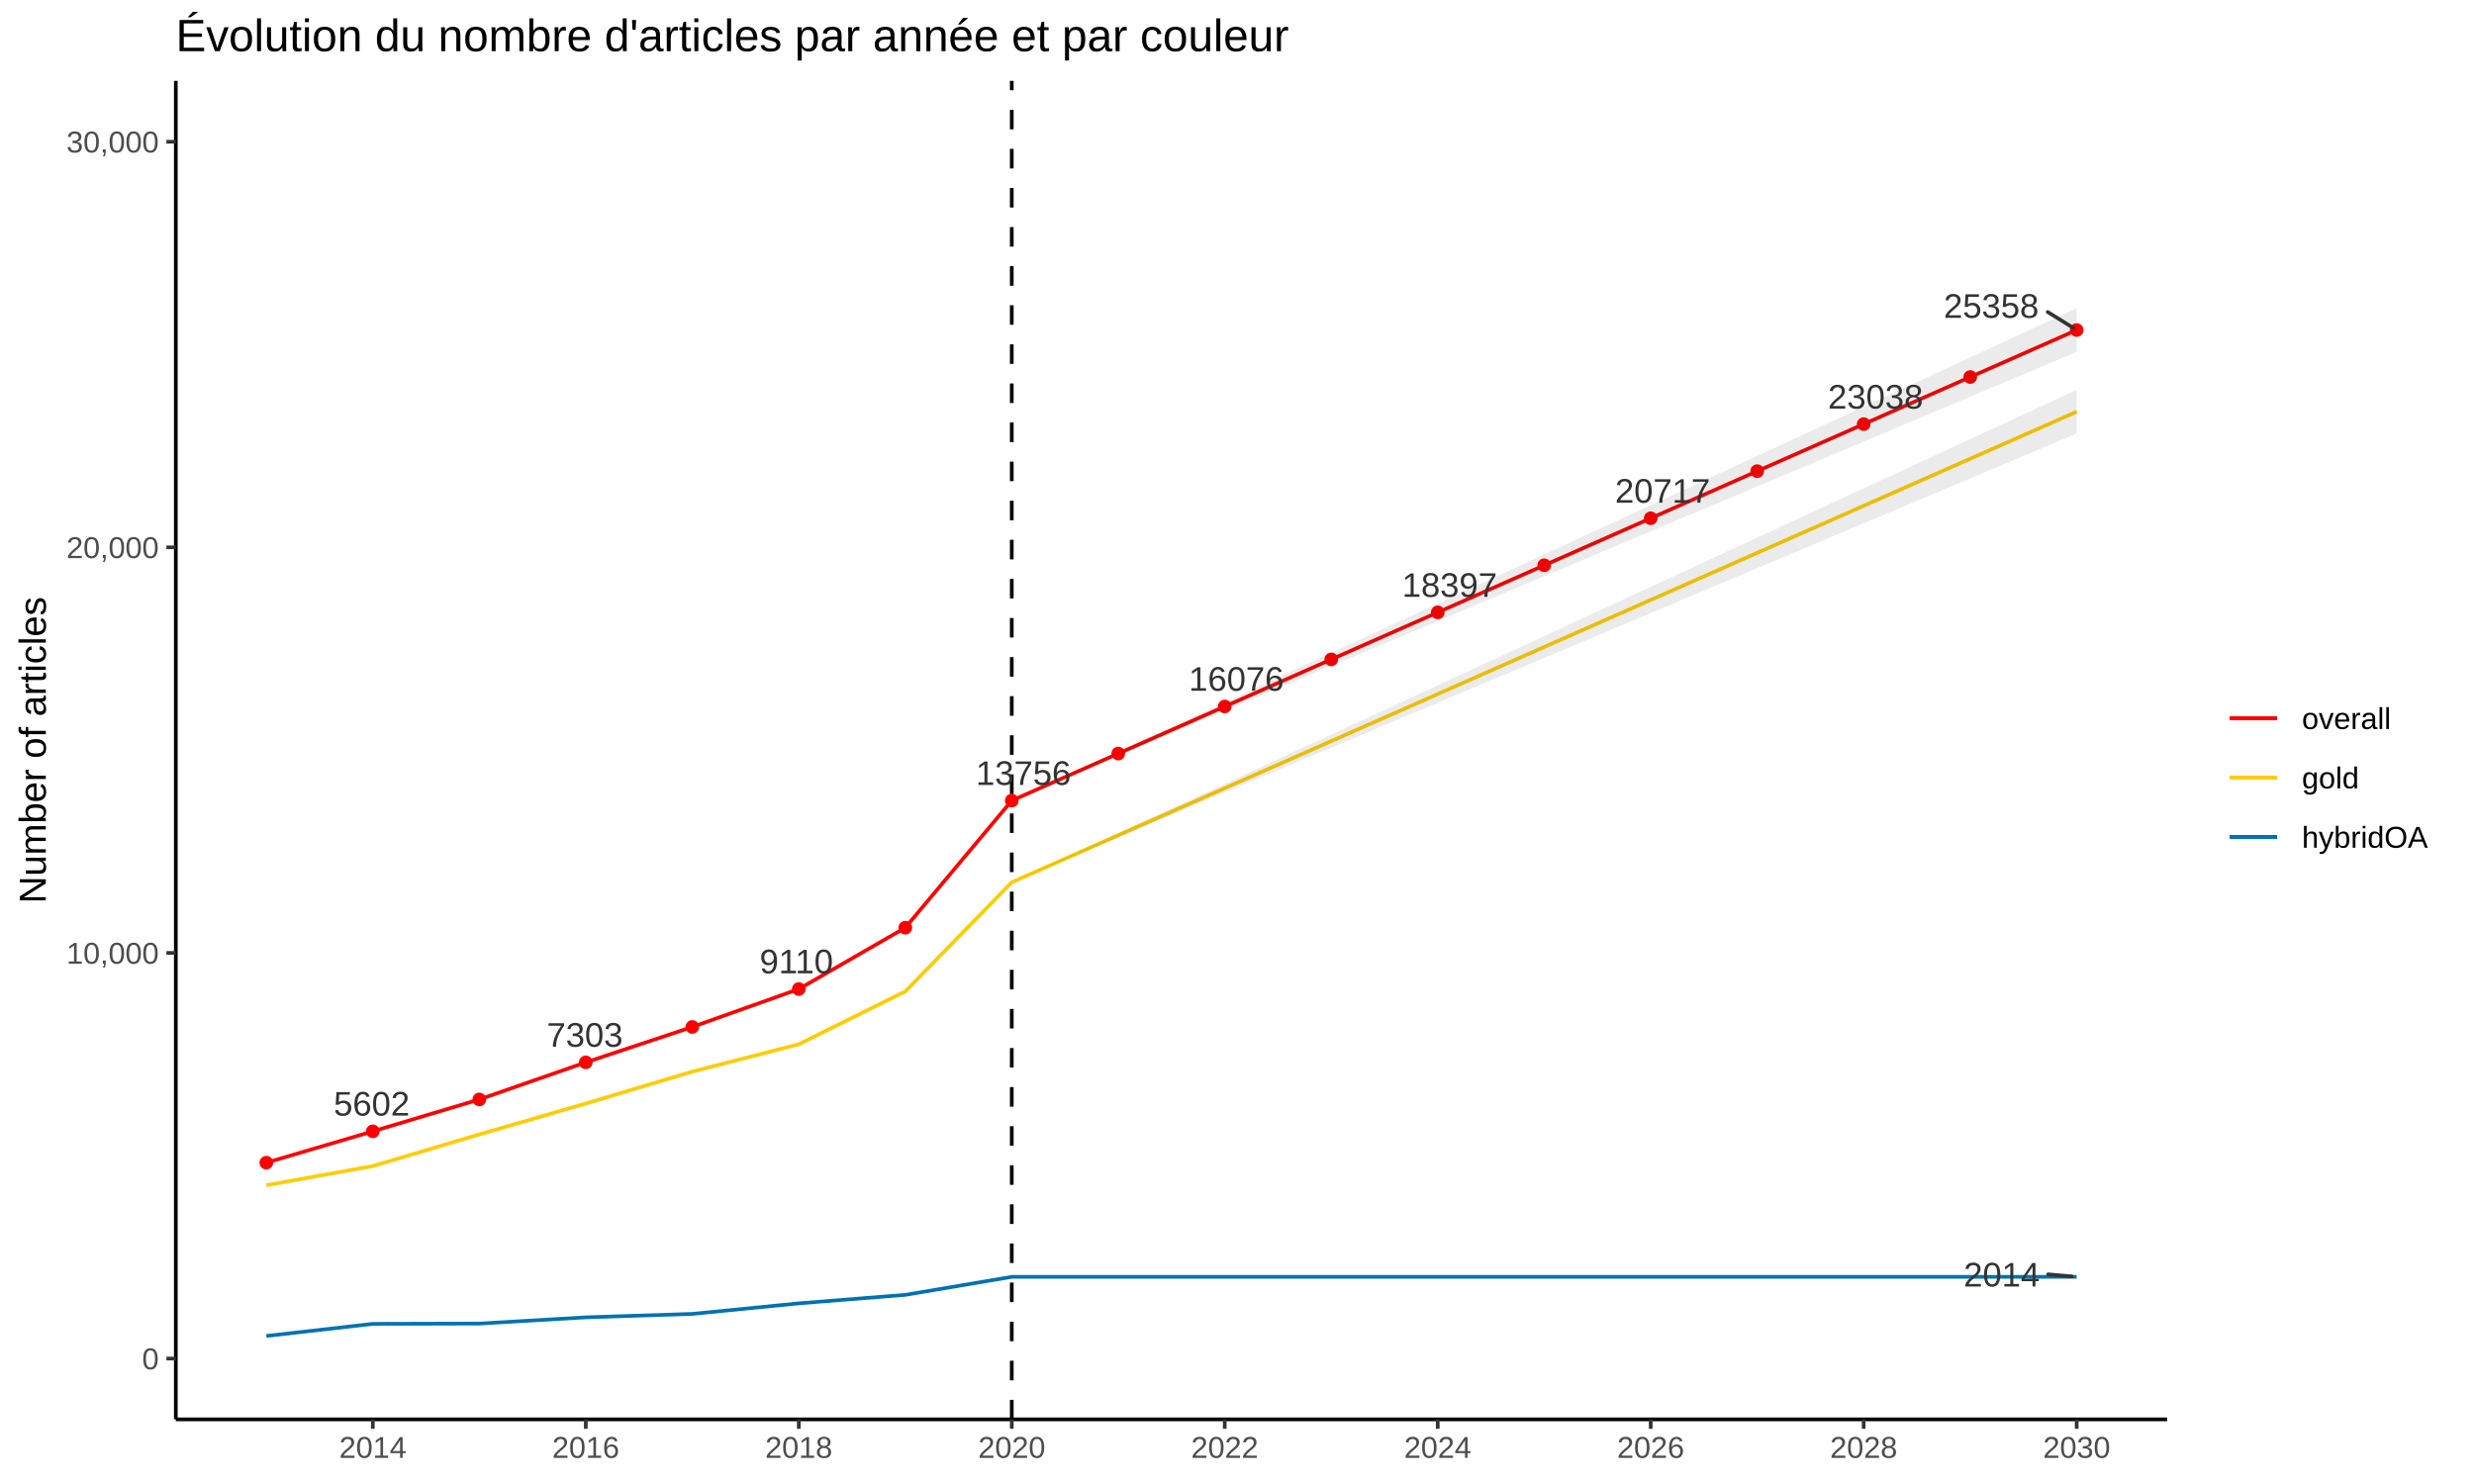
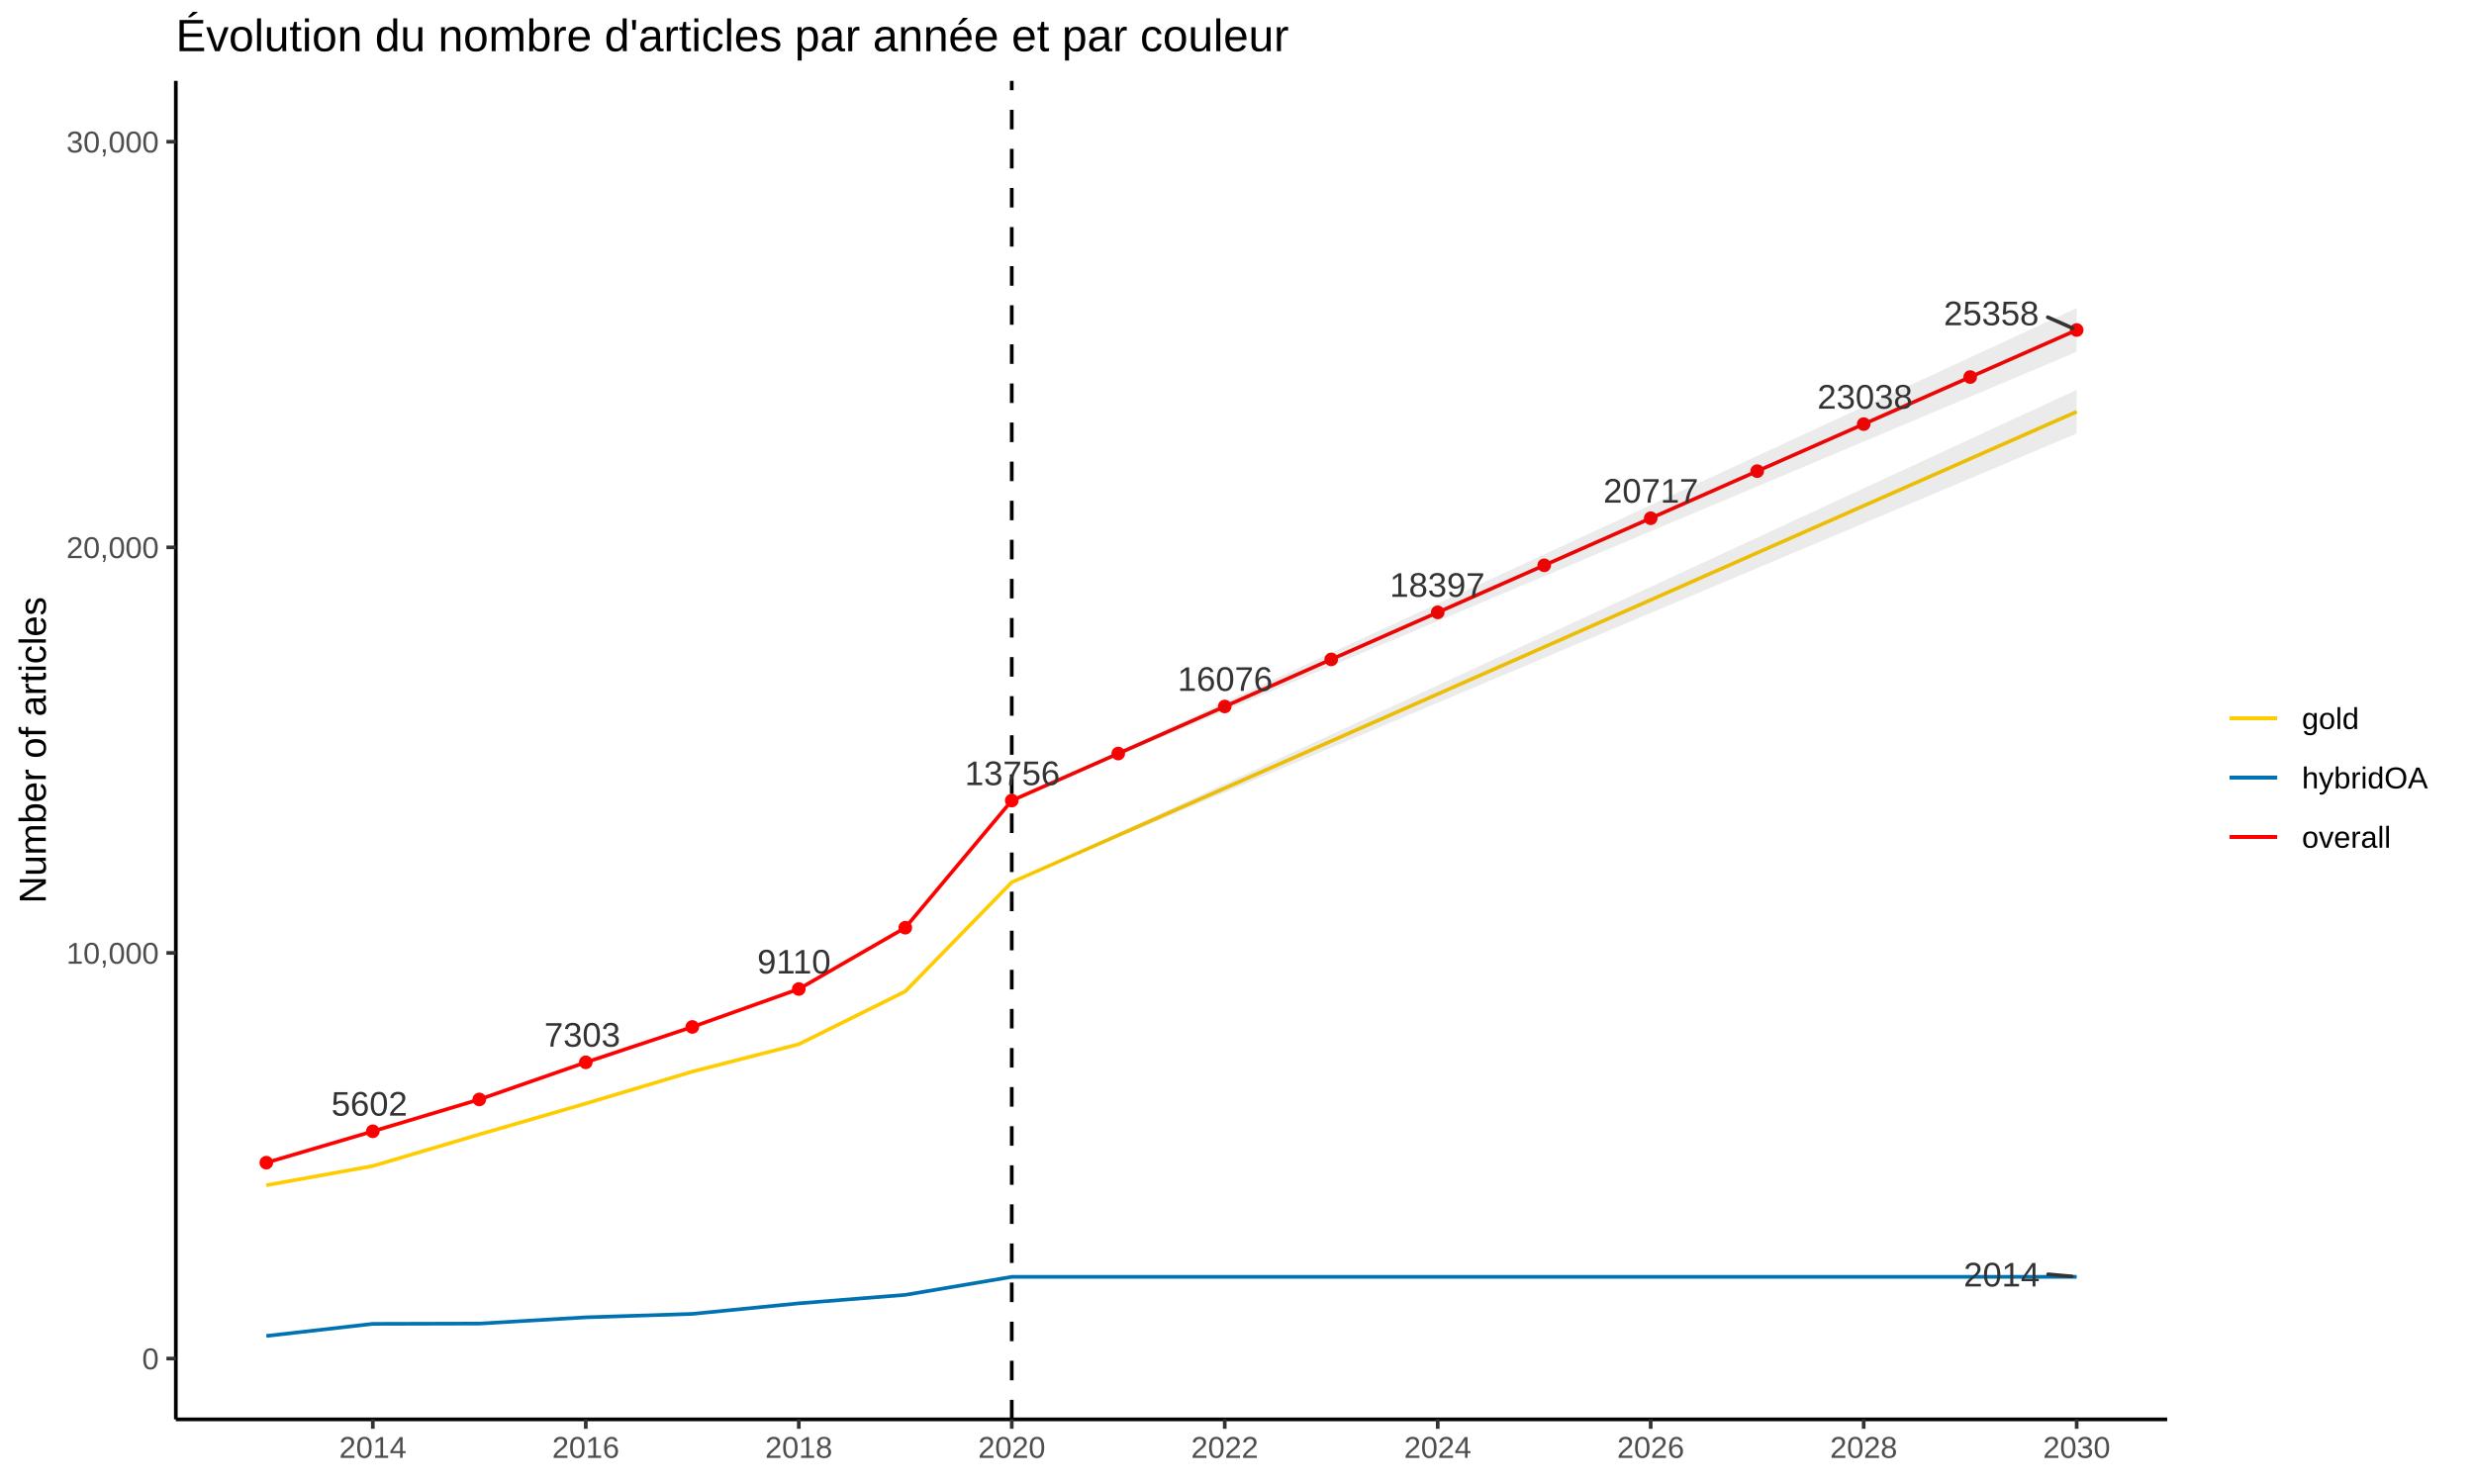
<svg xmlns="http://www.w3.org/2000/svg" class="svglite" width="720.00pt" height="432.00pt" viewBox="0 0 720.00 432.00">
  <defs>
    <style type="text/css">
    .svglite line, .svglite polyline, .svglite polygon, .svglite path, .svglite rect, .svglite circle {
      fill: none;
      stroke: #000000;
      stroke-linecap: round;
      stroke-linejoin: round;
      stroke-miterlimit: 10.00;
    }
    .svglite text {
      white-space: pre;
    }
  </style>
  </defs>
  <rect width="100%" height="100%" style="stroke: none; fill: #FFFFFF;" />
  <defs>
    <clipPath id="cpMC4wMHw3MjAuMDB8MC4wMHw0MzIuMDA=">
      <rect x="0.00" y="0.00" width="720.00" height="432.00" />
    </clipPath>
  </defs>
  <g clip-path="url(#cpMC4wMHw3MjAuMDB8MC4wMHw0MzIuMDA=)">
    <rect x="0" y="0" width="720.00" height="432.00" style="stroke-width: 1.07; stroke: #FFFFFF; fill: #FFFFFF;" />
  </g>
  <defs>
    <clipPath id="cpNTEuMTd8NjMwLjcxfDIzLjU0fDQxMy4xOQ==">
      <rect x="51.17" y="23.54" width="579.54" height="389.64" />
    </clipPath>
  </defs>
  <g clip-path="url(#cpNTEuMTd8NjMwLjcxfDIzLjU0fDQxMy4xOQ==)">
    <rect x="51.17" y="23.54" width="579.54" height="389.64" style="stroke-width: 1.07; stroke: none; fill: #FFFFFF;" />
    <polyline points="77.51,345.03 108.50,339.43 139.49,330.23 170.48,321.24 201.48,311.95 232.47,303.98 263.46,288.60 294.45,256.83 325.44,243.14 356.43,229.44 387.43,215.73 418.42,202.04 449.41,188.34 480.40,174.64 511.39,160.93 542.38,147.24 573.38,133.54 604.37,119.85 " style="stroke-width: 1.07; stroke: #FFCC00; stroke-linecap: butt;" />
    <polyline points="77.51,388.90 108.50,385.38 139.49,385.30 170.48,383.48 201.48,382.48 232.47,379.41 263.46,376.94 294.45,371.70 325.44,371.70 356.43,371.70 387.43,371.70 418.42,371.70 449.41,371.70 480.40,371.70 511.39,371.70 542.38,371.70 573.38,371.70 604.37,371.70 " style="stroke-width: 1.07; stroke: #0072B2; stroke-linecap: butt;" />
    <polyline points="77.51,338.46 108.50,329.33 139.49,320.05 170.48,309.25 201.48,298.95 232.47,287.91 263.46,270.06 294.45,233.05 325.44,219.36 356.43,205.66 387.43,191.95 418.42,178.26 449.41,164.56 480.40,150.86 511.39,137.15 542.38,123.46 573.38,109.76 604.37,96.07 " style="stroke-width: 1.07; stroke: #FF0000; stroke-linecap: butt;" />
    <circle cx="77.51" cy="338.46" r="1.63" style="stroke-width: 0.71; stroke: #FF0000; fill: #FF0000;" />
    <circle cx="108.50" cy="329.33" r="1.63" style="stroke-width: 0.71; stroke: #FF0000; fill: #FF0000;" />
    <circle cx="139.49" cy="320.05" r="1.63" style="stroke-width: 0.71; stroke: #FF0000; fill: #FF0000;" />
    <circle cx="170.48" cy="309.25" r="1.63" style="stroke-width: 0.71; stroke: #FF0000; fill: #FF0000;" />
    <circle cx="201.48" cy="298.95" r="1.63" style="stroke-width: 0.71; stroke: #FF0000; fill: #FF0000;" />
    <circle cx="232.47" cy="287.91" r="1.63" style="stroke-width: 0.71; stroke: #FF0000; fill: #FF0000;" />
    <circle cx="263.46" cy="270.06" r="1.63" style="stroke-width: 0.71; stroke: #FF0000; fill: #FF0000;" />
    <circle cx="294.45" cy="233.05" r="1.63" style="stroke-width: 0.71; stroke: #FF0000; fill: #FF0000;" />
    <circle cx="325.44" cy="219.36" r="1.63" style="stroke-width: 0.71; stroke: #FF0000; fill: #FF0000;" />
    <circle cx="356.43" cy="205.66" r="1.63" style="stroke-width: 0.71; stroke: #FF0000; fill: #FF0000;" />
    <circle cx="387.43" cy="191.95" r="1.63" style="stroke-width: 0.71; stroke: #FF0000; fill: #FF0000;" />
    <circle cx="418.42" cy="178.26" r="1.63" style="stroke-width: 0.71; stroke: #FF0000; fill: #FF0000;" />
    <circle cx="449.41" cy="164.56" r="1.63" style="stroke-width: 0.71; stroke: #FF0000; fill: #FF0000;" />
    <circle cx="480.40" cy="150.86" r="1.63" style="stroke-width: 0.71; stroke: #FF0000; fill: #FF0000;" />
    <circle cx="511.39" cy="137.15" r="1.63" style="stroke-width: 0.71; stroke: #FF0000; fill: #FF0000;" />
    <circle cx="542.38" cy="123.46" r="1.63" style="stroke-width: 0.71; stroke: #FF0000; fill: #FF0000;" />
    <circle cx="573.38" cy="109.76" r="1.63" style="stroke-width: 0.71; stroke: #FF0000; fill: #FF0000;" />
    <circle cx="604.37" cy="96.07" r="1.63" style="stroke-width: 0.71; stroke: #FF0000; fill: #FF0000;" />
-     <polygon points="77.51,345.03 108.50,339.43 139.49,330.23 170.48,321.24 201.48,311.95 232.47,303.98 263.46,288.60 294.45,256.83 325.44,242.50 356.43,228.17 387.43,213.83 418.42,199.50 449.41,185.16 480.40,170.83 511.39,156.50 542.38,142.15 573.38,127.82 604.37,113.48 604.37,126.20 573.38,139.26 542.38,152.33 511.39,165.39 480.40,178.44 449.41,191.52 418.42,204.57 387.43,217.65 356.43,230.70 325.44,243.77 294.45,256.83 263.46,288.60 232.47,303.98 201.48,311.95 170.48,321.24 139.49,330.23 108.50,339.43 77.51,345.03 " style="stroke-width: 0.00; stroke: none; fill: #333333; fill-opacity: 0.10;" />
-     <polyline points="77.51,345.03 108.50,339.43 139.49,330.23 170.48,321.24 201.48,311.95 232.47,303.98 263.46,288.60 294.45,256.83 325.44,242.50 356.43,228.17 387.43,213.83 418.42,199.50 449.41,185.16 480.40,170.83 511.39,156.50 542.38,142.15 573.38,127.82 604.37,113.48 " style="stroke-width: 1.07; stroke: none;" />
-     <polyline points="604.37,126.20 573.38,139.26 542.38,152.33 511.39,165.39 480.40,178.44 449.41,191.52 418.42,204.57 387.43,217.65 356.43,230.70 325.44,243.77 294.45,256.83 263.46,288.60 232.47,303.98 201.48,311.95 170.48,321.24 139.49,330.23 108.50,339.43 77.51,345.03 " style="stroke-width: 1.07; stroke: none;" />
-     <polygon points="77.51,388.90 108.50,385.38 139.49,385.30 170.48,383.48 201.48,382.48 232.47,379.41 263.46,376.94 294.45,371.70 325.44,371.70 356.43,371.70 387.43,371.70 418.42,371.70 449.41,371.70 480.40,371.70 511.39,371.70 542.38,371.70 573.38,371.70 604.37,371.70 604.37,371.70 573.38,371.70 542.38,371.70 511.39,371.70 480.40,371.70 449.41,371.70 418.42,371.70 387.43,371.70 356.43,371.70 325.44,371.70 294.45,371.70 263.46,376.94 232.47,379.41 201.48,382.48 170.48,383.48 139.49,385.30 108.50,385.38 77.51,388.90 " style="stroke-width: 0.00; stroke: none; fill: #333333; fill-opacity: 0.10;" />
-     <polyline points="77.51,388.90 108.50,385.38 139.49,385.30 170.48,383.48 201.48,382.48 232.47,379.41 263.46,376.94 294.45,371.70 325.44,371.70 356.43,371.70 387.43,371.70 418.42,371.70 449.41,371.70 480.40,371.70 511.39,371.70 542.38,371.70 573.38,371.70 604.37,371.70 " style="stroke-width: 1.07; stroke: none;" />
-     <polyline points="604.37,371.70 573.38,371.70 542.38,371.70 511.39,371.70 480.40,371.70 449.41,371.70 418.42,371.70 387.43,371.70 356.43,371.70 325.44,371.70 294.45,371.70 263.46,376.94 232.47,379.41 201.48,382.48 170.48,383.48 139.49,385.30 108.50,385.38 77.51,388.90 " style="stroke-width: 1.07; stroke: none;" />
-     <polygon points="77.51,338.46 108.50,329.33 139.49,320.05 170.48,309.25 201.48,298.95 232.47,287.91 263.46,270.06 294.45,233.05 325.44,218.72 356.43,204.39 387.43,190.05 418.42,175.72 449.41,161.38 480.40,147.05 511.39,132.72 542.38,118.37 573.38,104.04 604.37,89.70 604.37,102.42 573.38,115.48 542.38,128.55 511.39,141.61 480.40,154.66 449.41,167.74 418.42,180.79 387.43,193.87 356.43,206.92 325.44,219.99 294.45,233.05 263.46,270.06 232.47,287.91 201.48,298.95 170.48,309.25 139.49,320.05 108.50,329.33 77.51,338.46 " style="stroke-width: 0.00; stroke: none; fill: #333333; fill-opacity: 0.10;" />
-     <polyline points="77.51,338.46 108.50,329.33 139.49,320.05 170.48,309.25 201.48,298.95 232.47,287.91 263.46,270.06 294.45,233.05 325.44,218.72 356.43,204.39 387.43,190.05 418.42,175.72 449.41,161.38 480.40,147.05 511.39,132.72 542.38,118.37 573.38,104.04 604.37,89.70 " style="stroke-width: 1.07; stroke: none;" />
-     <polyline points="604.37,102.42 573.38,115.48 542.38,128.55 511.39,141.61 480.40,154.66 449.41,167.74 418.42,180.79 387.43,193.87 356.43,206.92 325.44,219.99 294.45,233.05 263.46,270.06 232.47,287.91 201.48,298.95 170.48,309.25 139.49,320.05 108.50,329.33 77.51,338.46 " style="stroke-width: 1.07; stroke: none;" />
+     <polygon points="77.51,345.03 108.50,339.43 139.49,330.23 170.48,321.24 201.48,311.95 232.47,303.98 263.46,288.60 294.45,256.83 325.44,242.50 356.43,228.17 387.43,213.83 418.42,199.50 449.41,185.16 480.40,170.83 511.39,156.50 542.38,142.15 573.38,127.82 604.37,113.48 604.37,126.20 573.38,139.26 542.38,152.33 511.39,165.39 480.40,178.44 449.41,191.52 418.42,204.57 387.43,217.65 356.43,230.70 325.44,243.77 294.45,256.83 263.46,288.60 232.47,303.98 201.48,311.95 170.48,321.24 139.49,330.23 108.50,339.43 77.51,345.03 " style="stroke-width: 0.00; stroke: none; stroke-linecap: butt; fill: #333333; fill-opacity: 0.10;" />
+     <polyline points="77.51,345.03 108.50,339.43 139.49,330.23 170.48,321.24 201.48,311.95 232.47,303.98 263.46,288.60 294.45,256.83 325.44,242.50 356.43,228.17 387.43,213.83 418.42,199.50 449.41,185.16 480.40,170.83 511.39,156.50 542.38,142.15 573.38,127.82 604.37,113.48 " style="stroke-width: 1.07; stroke: none; stroke-linecap: butt;" />
+     <polyline points="604.37,126.20 573.38,139.26 542.38,152.33 511.39,165.39 480.40,178.44 449.41,191.52 418.42,204.57 387.43,217.65 356.43,230.70 325.44,243.77 294.45,256.83 263.46,288.60 232.47,303.98 201.48,311.95 170.48,321.24 139.49,330.23 108.50,339.43 77.51,345.03 " style="stroke-width: 1.07; stroke: none; stroke-linecap: butt;" />
+     <polygon points="77.51,388.90 108.50,385.38 139.49,385.30 170.48,383.48 201.48,382.48 232.47,379.41 263.46,376.94 294.45,371.70 325.44,371.70 356.43,371.70 387.43,371.70 418.42,371.70 449.41,371.70 480.40,371.70 511.39,371.70 542.38,371.70 573.38,371.70 604.37,371.70 604.37,371.70 573.38,371.70 542.38,371.70 511.39,371.70 480.40,371.70 449.41,371.70 418.42,371.70 387.43,371.70 356.43,371.70 325.44,371.70 294.45,371.70 263.46,376.94 232.47,379.41 201.48,382.48 170.48,383.48 139.49,385.30 108.50,385.38 77.51,388.90 " style="stroke-width: 0.00; stroke: none; stroke-linecap: butt; fill: #333333; fill-opacity: 0.10;" />
+     <polyline points="77.51,388.90 108.50,385.38 139.49,385.30 170.48,383.48 201.48,382.48 232.47,379.41 263.46,376.94 294.45,371.70 325.44,371.70 356.43,371.70 387.43,371.70 418.42,371.70 449.41,371.70 480.40,371.70 511.39,371.70 542.38,371.70 573.38,371.70 604.37,371.70 " style="stroke-width: 1.07; stroke: none; stroke-linecap: butt;" />
+     <polyline points="604.37,371.70 573.38,371.70 542.38,371.70 511.39,371.70 480.40,371.70 449.41,371.70 418.42,371.70 387.43,371.70 356.43,371.70 325.44,371.70 294.45,371.70 263.46,376.94 232.47,379.41 201.48,382.48 170.48,383.48 139.49,385.30 108.50,385.38 77.51,388.90 " style="stroke-width: 1.07; stroke: none; stroke-linecap: butt;" />
+     <polygon points="77.51,338.46 108.50,329.33 139.49,320.05 170.48,309.25 201.48,298.95 232.47,287.91 263.46,270.06 294.45,233.05 325.44,218.72 356.43,204.39 387.43,190.05 418.42,175.72 449.41,161.38 480.40,147.05 511.39,132.72 542.38,118.37 573.38,104.04 604.37,89.70 604.37,102.42 573.38,115.48 542.38,128.55 511.39,141.61 480.40,154.66 449.41,167.74 418.42,180.79 387.43,193.87 356.43,206.92 325.44,219.99 294.45,233.05 263.46,270.06 232.47,287.91 201.48,298.95 170.48,309.25 139.49,320.05 108.50,329.33 77.51,338.46 " style="stroke-width: 0.00; stroke: none; stroke-linecap: butt; fill: #333333; fill-opacity: 0.10;" />
+     <polyline points="77.51,338.46 108.50,329.33 139.49,320.05 170.48,309.25 201.48,298.95 232.47,287.91 263.46,270.06 294.45,233.05 325.44,218.72 356.43,204.39 387.43,190.05 418.42,175.72 449.41,161.38 480.40,147.05 511.39,132.72 542.38,118.37 573.38,104.04 604.37,89.70 " style="stroke-width: 1.07; stroke: none; stroke-linecap: butt;" />
+     <polyline points="604.37,102.42 573.38,115.48 542.38,128.55 511.39,141.61 480.40,154.66 449.41,167.74 418.42,180.79 387.43,193.87 356.43,206.92 325.44,219.99 294.45,233.05 263.46,270.06 232.47,287.91 201.48,298.95 170.48,309.25 139.49,320.05 108.50,329.33 77.51,338.46 " style="stroke-width: 1.07; stroke: none; stroke-linecap: butt;" />
    <line x1="294.45" y1="413.19" x2="294.45" y2="23.54" style="stroke-width: 1.07; stroke-dasharray: 5.69,5.69; stroke-linecap: butt;" />
-     <line x1="595.93" y1="90.82" x2="603.34" y2="95.43" style="stroke-width: 1.07; stroke: #333333;" />
-     <text x="97.10" y="324.76" style="font-size: 9.96px;fill: #333333; font-family: &quot;Arial&quot;;" textLength="22.78px" lengthAdjust="spacingAndGlyphs">5602</text>
-     <text x="159.12" y="304.71" style="font-size: 9.96px;fill: #333333; font-family: &quot;Arial&quot;;" textLength="22.78px" lengthAdjust="spacingAndGlyphs">7303</text>
-     <text x="221.07" y="283.34" style="font-size: 9.96px;fill: #333333; font-family: &quot;Arial&quot;;" textLength="22.78px" lengthAdjust="spacingAndGlyphs">9110</text>
-     <text x="284.00" y="228.50" style="font-size: 9.96px;fill: #333333; font-family: &quot;Arial&quot;;" textLength="28.48px" lengthAdjust="spacingAndGlyphs">13756</text>
-     <text x="345.96" y="201.09" style="font-size: 9.96px;fill: #333333; font-family: &quot;Arial&quot;;" textLength="28.48px" lengthAdjust="spacingAndGlyphs">16076</text>
-     <text x="408.03" y="173.75" style="font-size: 9.96px;fill: #333333; font-family: &quot;Arial&quot;;" textLength="28.48px" lengthAdjust="spacingAndGlyphs">18397</text>
-     <text x="470.02" y="146.35" style="font-size: 9.96px;fill: #333333; font-family: &quot;Arial&quot;;" textLength="28.48px" lengthAdjust="spacingAndGlyphs">20717</text>
-     <text x="531.98" y="118.95" style="font-size: 9.96px;fill: #333333; font-family: &quot;Arial&quot;;" textLength="28.48px" lengthAdjust="spacingAndGlyphs">23038</text>
-     <text x="565.66" y="92.52" style="font-size: 9.96px;fill: #333333; font-family: &quot;Arial&quot;;" textLength="28.48px" lengthAdjust="spacingAndGlyphs">25358</text>
-     <line x1="596.05" y1="370.96" x2="602.98" y2="371.57" style="stroke-width: 1.07; stroke: #333333;" />
-     <text x="571.47" y="374.51" style="font-size: 9.96px;fill: #333333; font-family: &quot;Arial&quot;;" textLength="22.78px" lengthAdjust="spacingAndGlyphs">2014</text>
+     <line x1="595.96" y1="92.34" x2="603.20" y2="95.55" style="stroke-width: 1.07; stroke: #333333;" />
+     <text x="96.42" y="324.78" style="font-size: 9.96px;fill: #333333; font-family: &quot;Arial&quot;;" textLength="22.78px" lengthAdjust="spacingAndGlyphs">5602</text>
+     <text x="158.39" y="304.69" style="font-size: 9.96px;fill: #333333; font-family: &quot;Arial&quot;;" textLength="22.78px" lengthAdjust="spacingAndGlyphs">7303</text>
+     <text x="220.37" y="283.40" style="font-size: 9.96px;fill: #333333; font-family: &quot;Arial&quot;;" textLength="22.78px" lengthAdjust="spacingAndGlyphs">9110</text>
+     <text x="280.79" y="228.55" style="font-size: 9.96px;fill: #333333; font-family: &quot;Arial&quot;;" textLength="28.48px" lengthAdjust="spacingAndGlyphs">13756</text>
+     <text x="342.69" y="201.12" style="font-size: 9.96px;fill: #333333; font-family: &quot;Arial&quot;;" textLength="28.48px" lengthAdjust="spacingAndGlyphs">16076</text>
+     <text x="404.45" y="173.74" style="font-size: 9.96px;fill: #333333; font-family: &quot;Arial&quot;;" textLength="28.48px" lengthAdjust="spacingAndGlyphs">18397</text>
+     <text x="466.61" y="146.33" style="font-size: 9.96px;fill: #333333; font-family: &quot;Arial&quot;;" textLength="28.48px" lengthAdjust="spacingAndGlyphs">20717</text>
+     <text x="528.90" y="118.96" style="font-size: 9.96px;fill: #333333; font-family: &quot;Arial&quot;;" textLength="28.48px" lengthAdjust="spacingAndGlyphs">23038</text>
+     <text x="565.68" y="94.68" style="font-size: 9.96px;fill: #333333; font-family: &quot;Arial&quot;;" textLength="28.48px" lengthAdjust="spacingAndGlyphs">25358</text>
+     <line x1="596.05" y1="370.95" x2="602.98" y2="371.57" style="stroke-width: 1.07; stroke: #333333;" />
+     <text x="571.47" y="374.50" style="font-size: 9.96px;fill: #333333; font-family: &quot;Arial&quot;;" textLength="22.78px" lengthAdjust="spacingAndGlyphs">2014</text>
  </g>
  <g clip-path="url(#cpMC4wMHw3MjAuMDB8MC4wMHw0MzIuMDA=)">
    <polyline points="51.17,413.19 51.17,23.54 " style="stroke-width: 1.07; stroke-linecap: butt;" />
    <text x="46.24" y="398.62" text-anchor="end" style="font-size: 8.80px;fill: #4D4D4D; font-family: &quot;Arial&quot;;" textLength="5.03px" lengthAdjust="spacingAndGlyphs">0</text>
    <text x="46.24" y="280.55" text-anchor="end" style="font-size: 8.80px;fill: #4D4D4D; font-family: &quot;Arial&quot;;" textLength="27.52px" lengthAdjust="spacingAndGlyphs">10,000</text>
    <text x="46.24" y="162.47" text-anchor="end" style="font-size: 8.80px;fill: #4D4D4D; font-family: &quot;Arial&quot;;" textLength="27.52px" lengthAdjust="spacingAndGlyphs">20,000</text>
    <text x="46.24" y="44.40" text-anchor="end" style="font-size: 8.80px;fill: #4D4D4D; font-family: &quot;Arial&quot;;" textLength="27.52px" lengthAdjust="spacingAndGlyphs">30,000</text>
    <polyline points="48.43,395.48 51.17,395.48 " style="stroke-width: 1.07; stroke: #333333; stroke-linecap: butt;" />
    <polyline points="48.43,277.40 51.17,277.40 " style="stroke-width: 1.07; stroke: #333333; stroke-linecap: butt;" />
    <polyline points="48.43,159.33 51.17,159.33 " style="stroke-width: 1.07; stroke: #333333; stroke-linecap: butt;" />
    <polyline points="48.43,41.26 51.17,41.26 " style="stroke-width: 1.07; stroke: #333333; stroke-linecap: butt;" />
    <polyline points="51.17,413.19 630.71,413.19 " style="stroke-width: 1.07; stroke-linecap: butt;" />
    <polyline points="108.50,415.93 108.50,413.19 " style="stroke-width: 1.07; stroke: #333333; stroke-linecap: butt;" />
    <polyline points="170.48,415.93 170.48,413.19 " style="stroke-width: 1.07; stroke: #333333; stroke-linecap: butt;" />
    <polyline points="232.47,415.93 232.47,413.19 " style="stroke-width: 1.07; stroke: #333333; stroke-linecap: butt;" />
    <polyline points="294.45,415.93 294.45,413.19 " style="stroke-width: 1.07; stroke: #333333; stroke-linecap: butt;" />
    <polyline points="356.43,415.93 356.43,413.19 " style="stroke-width: 1.07; stroke: #333333; stroke-linecap: butt;" />
    <polyline points="418.42,415.93 418.42,413.19 " style="stroke-width: 1.07; stroke: #333333; stroke-linecap: butt;" />
    <polyline points="480.40,415.93 480.40,413.19 " style="stroke-width: 1.07; stroke: #333333; stroke-linecap: butt;" />
    <polyline points="542.38,415.93 542.38,413.19 " style="stroke-width: 1.07; stroke: #333333; stroke-linecap: butt;" />
    <polyline points="604.37,415.93 604.37,413.19 " style="stroke-width: 1.07; stroke: #333333; stroke-linecap: butt;" />
    <text x="108.50" y="424.40" text-anchor="middle" style="font-size: 8.80px;fill: #4D4D4D; font-family: &quot;Arial&quot;;" textLength="20.13px" lengthAdjust="spacingAndGlyphs">2014</text>
    <text x="170.48" y="424.40" text-anchor="middle" style="font-size: 8.80px;fill: #4D4D4D; font-family: &quot;Arial&quot;;" textLength="20.13px" lengthAdjust="spacingAndGlyphs">2016</text>
    <text x="232.47" y="424.40" text-anchor="middle" style="font-size: 8.80px;fill: #4D4D4D; font-family: &quot;Arial&quot;;" textLength="20.13px" lengthAdjust="spacingAndGlyphs">2018</text>
    <text x="294.45" y="424.40" text-anchor="middle" style="font-size: 8.80px;fill: #4D4D4D; font-family: &quot;Arial&quot;;" textLength="20.13px" lengthAdjust="spacingAndGlyphs">2020</text>
    <text x="356.43" y="424.40" text-anchor="middle" style="font-size: 8.80px;fill: #4D4D4D; font-family: &quot;Arial&quot;;" textLength="20.13px" lengthAdjust="spacingAndGlyphs">2022</text>
    <text x="418.42" y="424.40" text-anchor="middle" style="font-size: 8.80px;fill: #4D4D4D; font-family: &quot;Arial&quot;;" textLength="20.13px" lengthAdjust="spacingAndGlyphs">2024</text>
    <text x="480.40" y="424.40" text-anchor="middle" style="font-size: 8.80px;fill: #4D4D4D; font-family: &quot;Arial&quot;;" textLength="20.13px" lengthAdjust="spacingAndGlyphs">2026</text>
    <text x="542.38" y="424.40" text-anchor="middle" style="font-size: 8.80px;fill: #4D4D4D; font-family: &quot;Arial&quot;;" textLength="20.13px" lengthAdjust="spacingAndGlyphs">2028</text>
    <text x="604.37" y="424.40" text-anchor="middle" style="font-size: 8.80px;fill: #4D4D4D; font-family: &quot;Arial&quot;;" textLength="20.13px" lengthAdjust="spacingAndGlyphs">2030</text>
    <text transform="translate(13.33,218.37) rotate(-90)" text-anchor="middle" style="font-size: 11.00px; font-family: &quot;Arial&quot;;" textLength="96.23px" lengthAdjust="spacingAndGlyphs">Number of articles</text>
    <rect x="641.67" y="178.98" width="72.85" height="78.78" style="stroke-width: 1.07; stroke: none; fill: #FFFFFF;" />
-     <line x1="648.88" y1="209.07" x2="662.70" y2="209.07" style="stroke-width: 1.07; stroke: #FF0000; stroke-linecap: butt;" />
-     <line x1="648.88" y1="209.07" x2="662.70" y2="209.07" style="stroke-width: 1.07; stroke: #FF0000; stroke-linecap: butt;" />
-     <line x1="648.88" y1="209.07" x2="662.70" y2="209.07" style="stroke-width: 1.07; stroke: #FF0000; stroke-linecap: butt;" />
-     <line x1="648.88" y1="226.35" x2="662.70" y2="226.35" style="stroke-width: 1.07; stroke: #FFCC00; stroke-linecap: butt;" />
-     <line x1="648.88" y1="226.35" x2="662.70" y2="226.35" style="stroke-width: 1.07; stroke: #FFCC00; stroke-linecap: butt;" />
-     <line x1="648.88" y1="226.35" x2="662.70" y2="226.35" style="stroke-width: 1.07; stroke: #FFCC00; stroke-linecap: butt;" />
-     <line x1="648.88" y1="243.63" x2="662.70" y2="243.63" style="stroke-width: 1.07; stroke: #0072B2; stroke-linecap: butt;" />
-     <line x1="648.88" y1="243.63" x2="662.70" y2="243.63" style="stroke-width: 1.07; stroke: #0072B2; stroke-linecap: butt;" />
-     <line x1="648.88" y1="243.63" x2="662.70" y2="243.63" style="stroke-width: 1.07; stroke: #0072B2; stroke-linecap: butt;" />
-     <text x="669.91" y="212.22" style="font-size: 8.80px; font-family: &quot;Arial&quot;;" textLength="27.86px" lengthAdjust="spacingAndGlyphs">overall</text>
-     <text x="669.91" y="229.50" style="font-size: 8.80px; font-family: &quot;Arial&quot;;" textLength="18.40px" lengthAdjust="spacingAndGlyphs">gold</text>
-     <text x="669.91" y="246.78" style="font-size: 8.80px; font-family: &quot;Arial&quot;;" textLength="39.13px" lengthAdjust="spacingAndGlyphs">hybridOA</text>
+     <line x1="648.88" y1="209.07" x2="662.70" y2="209.07" style="stroke-width: 1.07; stroke: #FFCC00; stroke-linecap: butt;" />
+     <line x1="648.88" y1="209.07" x2="662.70" y2="209.07" style="stroke-width: 1.07; stroke: #FFCC00; stroke-linecap: butt;" />
+     <line x1="648.88" y1="209.07" x2="662.70" y2="209.07" style="stroke-width: 1.07; stroke: #FFCC00; stroke-linecap: butt;" />
+     <line x1="648.88" y1="226.35" x2="662.70" y2="226.35" style="stroke-width: 1.07; stroke: #0072B2; stroke-linecap: butt;" />
+     <line x1="648.88" y1="226.35" x2="662.70" y2="226.35" style="stroke-width: 1.07; stroke: #0072B2; stroke-linecap: butt;" />
+     <line x1="648.88" y1="226.35" x2="662.70" y2="226.35" style="stroke-width: 1.07; stroke: #0072B2; stroke-linecap: butt;" />
+     <line x1="648.88" y1="243.63" x2="662.70" y2="243.63" style="stroke-width: 1.07; stroke: #FF0000; stroke-linecap: butt;" />
+     <line x1="648.88" y1="243.63" x2="662.70" y2="243.63" style="stroke-width: 1.07; stroke: #FF0000; stroke-linecap: butt;" />
+     <line x1="648.88" y1="243.63" x2="662.70" y2="243.63" style="stroke-width: 1.07; stroke: #FF0000; stroke-linecap: butt;" />
+     <text x="669.91" y="212.22" style="font-size: 8.80px; font-family: &quot;Arial&quot;;" textLength="18.40px" lengthAdjust="spacingAndGlyphs">gold</text>
+     <text x="669.91" y="229.50" style="font-size: 8.80px; font-family: &quot;Arial&quot;;" textLength="39.13px" lengthAdjust="spacingAndGlyphs">hybridOA</text>
+     <text x="669.91" y="246.78" style="font-size: 8.80px; font-family: &quot;Arial&quot;;" textLength="27.86px" lengthAdjust="spacingAndGlyphs">overall</text>
    <text x="51.17" y="14.90" style="font-size: 13.20px; font-family: &quot;Arial&quot;;" textLength="346.12px" lengthAdjust="spacingAndGlyphs">Évolution du nombre d'articles par année et par couleur</text>
  </g>
</svg>
